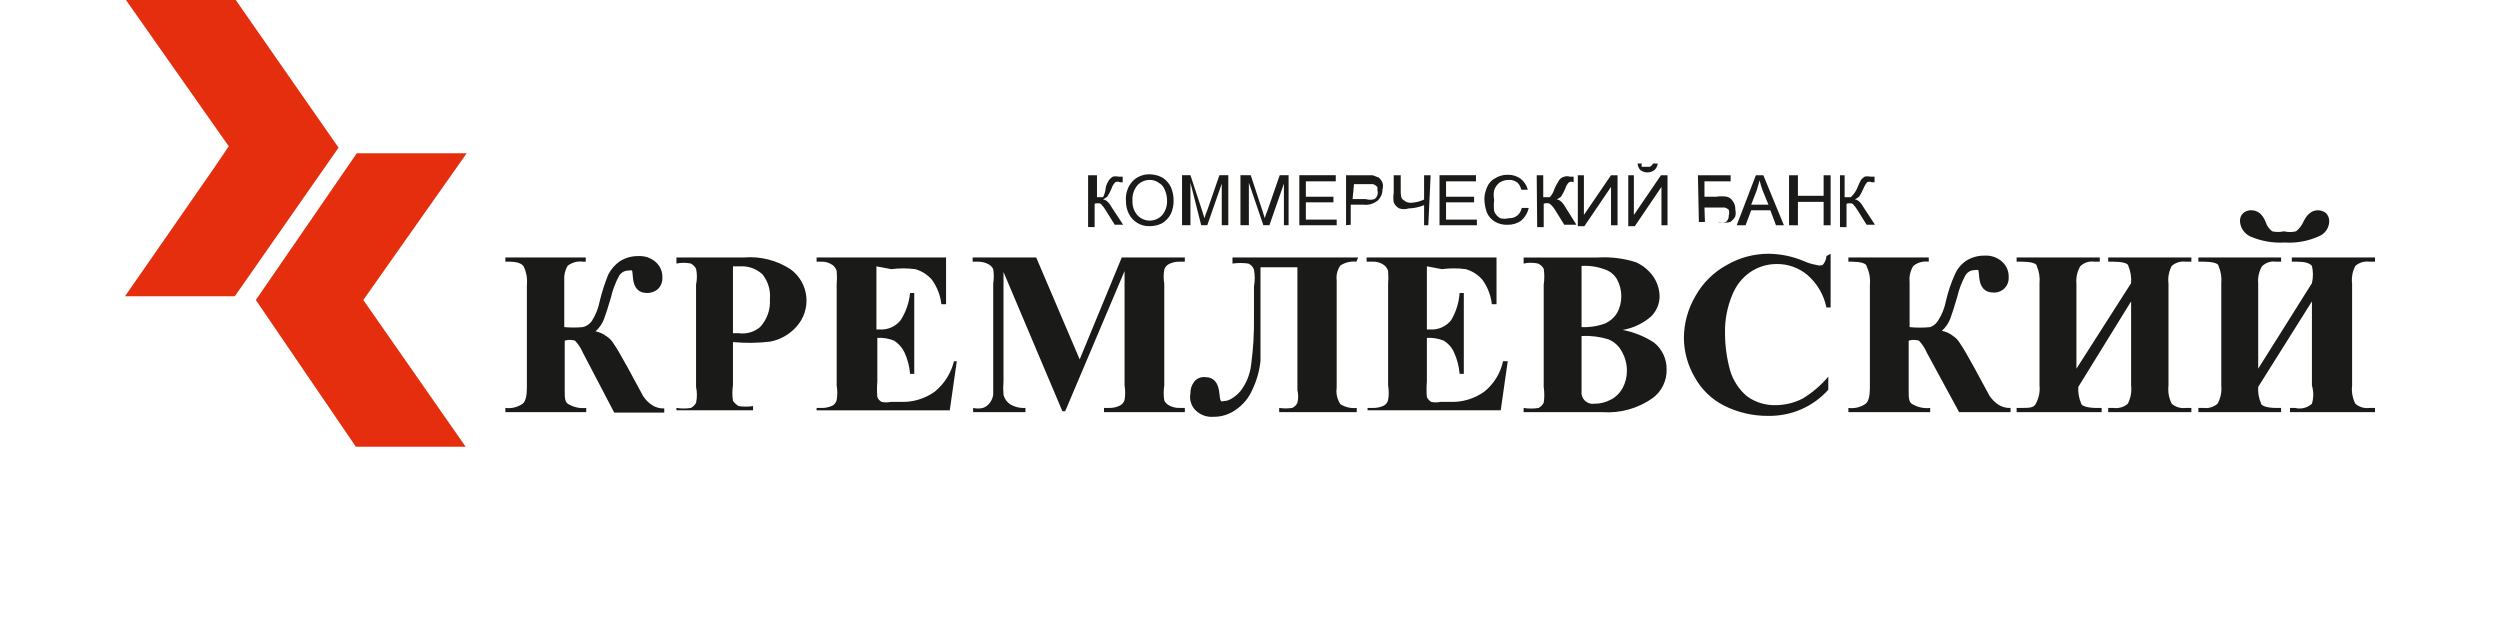
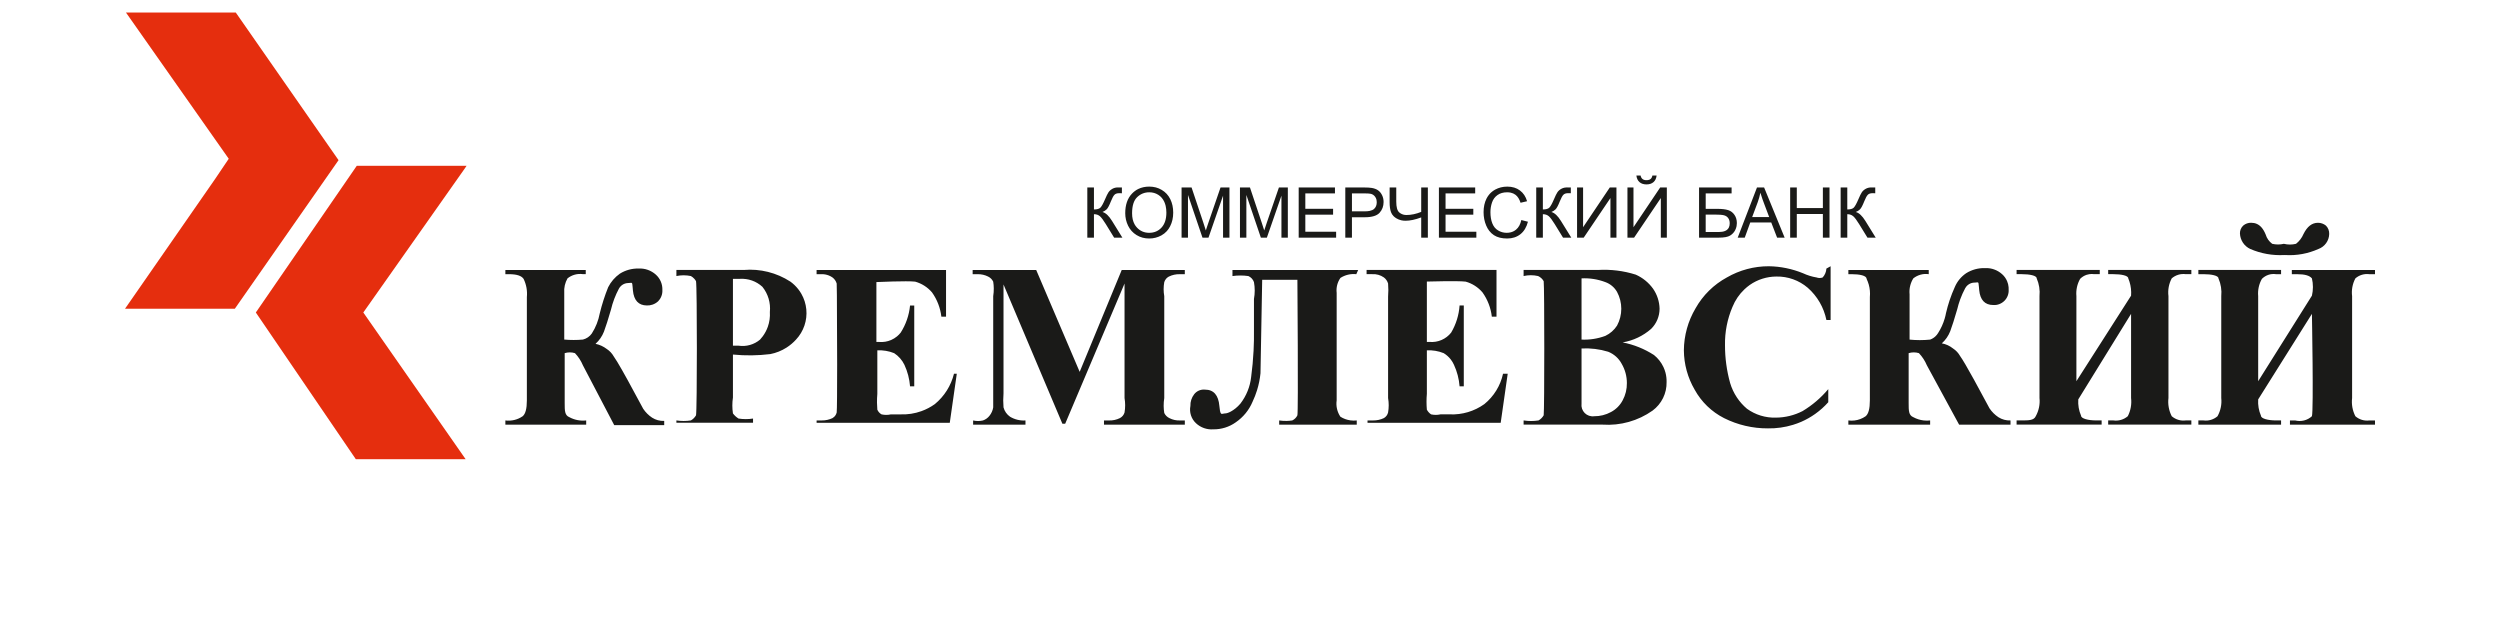
<svg xmlns="http://www.w3.org/2000/svg" viewBox="0 0 200 50">
-   <path fill="#1A1A18" d="M130.71 14.019h-.448v4.075h.523l2.131-3.14v3.065h.486v-4h-.524l-2.168 3.178v-3.178zm1.907-.935h-.374c-.057.113-.149.204-.262.262h-.635c-.032-.084-.032-.177 0-.262h-.337c.01.196.09.381.225.523.161.121.358.187.56.187.203 0 .399-.066.561-.187.146-.139.238-.324.262-.523zm-42.442 2.152c-.09.27-.124.555-.1.839-.005.349.072.695.224 1.009.152.313.392.576.691.755.299.179.643.268.991.254.337.002.67-.075.972-.224.3-.181.545-.439.71-.748.157-.339.234-.71.224-1.084.006-.373-.071-.744-.224-1.084-.15-.307-.383-.566-.673-.748-.311-.165-.657-.255-1.009-.262-.257-.006-.512.04-.75.136s-.454.241-.633.424c-.189.212-.334.461-.423.731zm.835 1.998c-.285-.317-.433-.733-.411-1.159-.02-.229.006-.459.077-.677.071-.218.184-.42.334-.594.126-.131.277-.234.444-.305.167-.071.347-.107.528-.106.255-.005.505.073.71.224.225.121.398.321.486.561.122.27.186.563.187.86.02.436-.127.864-.411 1.196-.126.131-.277.235-.444.307-.167.071-.347.108-.528.108-.182 0-.361-.037-.528-.108-.167-.071-.318-.176-.444-.307zm-3.962-3.215h.71v1.757h.486c.13-.256.207-.536.224-.822.057-.2.146-.389.262-.561.081-.106.183-.195.299-.262.148-.034.301-.034.449 0h.336v.449h-.224c-.058-.029-.122-.045-.187-.045-.065 0-.129.015-.187.045-.14.148-.243.328-.299.523-.094.221-.206.434-.336.635l-.337.224c.262 0 .523.299.748.71l.86 1.308h-.673l-.673-1.084c-.127-.215-.278-.416-.449-.598-.158-.051-.328-.051-.486 0v1.869h-.523v-4.149zm97.906 7.252c.108.455.108.928 0 1.383l-4.299 6.841v-6.804c-.044-.481.06-.964.299-1.383.145-.146.322-.256.516-.321.195-.065.403-.083.606-.053h.411v-.337h-6.617v.337h.411c.636 0 1.197.112 1.197.336.195.447.272.936.224 1.421v8.149c.053.505-.052 1.014-.299 1.458-.152.133-.331.231-.525.289-.193.058-.397.074-.597.047h-.411v.337h6.617v-.337h-.411c-.636 0-1.197-.149-1.197-.374-.177-.412-.253-.861-.224-1.308l4.299-6.841v6.729c.143.476.143.982 0 1.458-.178.163-.395.28-.63.339-.235.059-.481.058-.716-.002h-.411v.337H190v-.337h-.449c-.2.027-.403.011-.597-.047-.193-.058-.372-.157-.524-.289-.23-.449-.321-.957-.262-1.458v-8.149c-.061-.489.03-.985.262-1.421.152-.133.331-.231.524-.289.194-.058.397-.074.597-.047H190v-.337h-6.654v.337h.411c.636 0 1.009.112 1.196.336zm-4.934-2.355c.859.372 1.794.538 2.729.486h.074c.911.055 1.822-.112 2.655-.486.246-.09.461-.252.614-.466.153-.213.239-.468.245-.731.006-.124-.015-.248-.06-.364-.045-.116-.113-.221-.201-.309-.18-.145-.404-.225-.636-.224-.486 0-.86.299-1.159.897-.13.308-.335.578-.598.785-.319.079-.653.079-.972 0-.307.072-.627.072-.934 0-.252-.185-.436-.448-.524-.748-.261-.635-.635-.935-1.159-.935-.232-.007-.459.073-.635.224-.087.081-.155.179-.2.289-.046.11-.067.228-.062.346.01.262.093.515.238.733s.347.391.585.501zm-33.57 1.383v4.299h-.337c-.203-1-.729-1.906-1.495-2.579-.697-.596-1.588-.915-2.505-.897-.762.002-1.506.237-2.131.673-.618.442-1.098 1.052-1.383 1.757-.413.968-.617 2.013-.598 3.065-.002 1.023.137 2.042.411 3.028.239.802.707 1.516 1.346 2.056.672.488 1.488.738 2.318.71.741-.004 1.471-.184 2.131-.523.778-.468 1.472-1.061 2.056-1.757v1.047c-.601.674-1.341 1.21-2.169 1.57-.838.36-1.742.538-2.654.523-1.22.007-2.424-.275-3.514-.822-.997-.505-1.818-1.3-2.355-2.28-.556-.954-.852-2.036-.86-3.14.008-1.185.331-2.345.935-3.365.586-1.042 1.454-1.897 2.504-2.467 1.022-.592 2.184-.902 3.365-.897.937.014 1.862.204 2.729.561.345.16.709.273 1.084.337.157.057.329.057.486 0 .178-.196.283-.446.299-.71l.337-.187zm-106.019.299h6.43v.337h-.224c-.218-.031-.44-.018-.652.04-.212.058-.41.159-.582.296-.202.351-.293.755-.262 1.159v3.738c.497.045.998.045 1.495 0 .287-.071.54-.244.71-.486.313-.49.529-1.036.635-1.607.174-.713.399-1.412.673-2.093.218-.433.539-.805.935-1.084.447-.281.967-.424 1.495-.411.251-.014.503.021.74.105.237.083.456.213.643.381.173.154.309.345.4.558.09.213.133.444.123.675.009.165-.017.329-.074.484-.058.154-.147.295-.262.413-.244.225-.566.346-.897.336-.673 0-1.047-.411-1.121-1.196-.009-.099-.016-.182-.022-.252-.02-.24-.028-.328-.072-.355-.026-.016-.064-.011-.125-.004-.048.006-.111.013-.192.013-.147.008-.289.053-.414.132-.124.079-.227.188-.297.317-.284.531-.498 1.096-.635 1.682-.224.785-.411 1.346-.561 1.757-.145.372-.375.705-.673.972.326.069.632.209.897.411.232.151.425.356.561.598.199.274.573.91 1.121 1.907l1.234 2.28c.187.282.429.523.71.71.289.187.629.278.972.262v.336h-4l-2.505-4.785c-.151-.36-.366-.689-.635-.972-.268-.083-.555-.083-.822 0v4c0 .598 0 .972.374 1.121.411.223.881.315 1.346.262v.336h-6.467v-.336c.487.063.98-.057 1.383-.337.224-.187.337-.598.337-1.271v-8.262c.049-.501-.042-1.005-.262-1.458-.187-.262-.561-.374-1.196-.374h-.262v-.337zm18.206 6.766v3.439c-.063.421-.063.85 0 1.271.122.164.274.304.449.411.384.06.775.06 1.159 0v.337h-6.131v-.187c.384.06.775.06 1.159 0 .172-.097.314-.239.411-.411.09-.419.09-.852 0-1.271v-8.187c.09-.419.09-.852 0-1.271-.097-.172-.239-.314-.411-.411-.382-.08-.777-.08-1.159 0v-.486h5.383c1.315-.112 2.631.217 3.738.935.357.258.655.589.875.971.219.382.355.807.397 1.245.043.439-.009.881-.151 1.298s-.371.799-.672 1.121c-.542.598-1.264 1.005-2.056 1.159-.993.122-1.995.134-2.991.037zm0-6.056v5.346h.449c.305.046.616.026.912-.058.297-.084.572-.23.807-.428.274-.295.485-.642.621-1.022.135-.379.191-.782.165-1.184.074-.726-.141-1.451-.598-2.019-.241-.221-.524-.392-.832-.501-.308-.109-.636-.155-.962-.135h-.561zm11.477 5.047v-5.047l1.196.224c.633-.081 1.274-.081 1.907 0 .524.146.993.445 1.346.86.41.574.668 1.243.748 1.944h.374v-3.738H65.327v.337h.337c.332-.022.662.07.935.262.162.121.28.292.336.486.03.348.03.698 0 1.047v8.112c.066.384.066.775 0 1.159-.023.094-.064.182-.122.259-.058.077-.131.142-.214.19-.269.127-.563.191-.86.187h-.411v.187h10.654l.561-3.925h-.224c-.236.954-.773 1.806-1.533 2.43-.804.577-1.778.866-2.766.822h-.748c-.246.055-.501.055-.748 0-.15-.084-.268-.216-.337-.374-.037-.423-.037-.848 0-1.271V27.028c.46-.025.919.052 1.346.224.354.231.639.554.823.935.251.542.403 1.124.449 1.72h.336v-6.467h-.336c-.075.771-.332 1.514-.748 2.168-.203.257-.466.46-.766.59-.3.131-.628.185-.954.158h-.224zm16.262 2.393l3.364-8.15h5.047v.337h-.411c-.298-.009-.593.056-.86.187-.089.046-.168.109-.233.186-.064.077-.112.166-.141.262-.067.371-.067.751 0 1.121v8.149c-.064.396-.064.8 0 1.196.085.181.231.326.411.411.254.131.537.196.823.187h.411v.337h-6.467v-.337h.411c.297.009.593-.056.86-.187.089-.046.168-.109.233-.186.064-.077.112-.166.141-.262.066-.383.066-.775 0-1.159v-9.159L85.215 32.897h-.224L80.28 21.757v8.71c-.031.373-.031.748 0 1.121.079.304.265.569.523.748.371.223.802.327 1.234.299v.337h-4.187v-.337c.258.061.527.061.785 0 .207-.071.389-.201.523-.374.157-.194.26-.426.299-.673v-8.897c.06-.384.06-.775 0-1.159-.085-.181-.231-.326-.411-.411-.255-.127-.537-.191-.823-.187h-.411v-.337h5.084l3.477 8.15zm20.86-7.514c.376-.243.825-.349 1.271-.299l.149-.337H98.598v.486c.422-.058.849-.058 1.271 0 .104.046.198.112.275.196.078.084.137.182.174.29.081.445.081.901 0 1.346v2.505c.016 1.25-.059 2.499-.225 3.738-.086.776-.383 1.513-.859 2.131-.449.523-.972.785-1.234.785-.055 0-.104.012-.147.022-.161.039-.243.058-.302-.62-.075-.86-.449-1.308-1.159-1.308-.163-.015-.328.011-.478.076-.15.065-.282.168-.382.297-.205.268-.31.598-.299.934-.049.25-.034.508.045.75.079.242.217.46.404.633.185.172.403.304.641.387.238.084.491.117.742.099.642.008 1.271-.188 1.794-.561.598-.407 1.066-.978 1.346-1.645.341-.718.556-1.489.635-2.28v-7.477h2.953v9.832c.08.332.08.677 0 1.009-.085.181-.23.326-.411.411-.347.052-.7.052-1.047 0v.337h6.206v-.337c-.457.052-.919-.053-1.308-.299-.259-.384-.365-.85-.299-1.308v-8.598c-.052-.422.055-.848.299-1.196zm6.915.075v5.047h.225c.326.027.654-.027.954-.158.3-.13.563-.333.765-.59.39-.661.621-1.403.673-2.168h.337v6.467h-.337c-.046-.595-.197-1.178-.448-1.72-.171-.389-.459-.716-.823-.935-.426-.172-.886-.249-1.346-.224v3.477c-.037.423-.037.848 0 1.271.081.15.196.278.337.374.246.055.501.055.748 0h.747c.988.044 1.963-.246 2.767-.822.76-.616 1.288-1.473 1.495-2.43h.374l-.561 3.925h-10.654v-.187h.448c.298.004.592-.06.86-.187.084-.048.157-.113.215-.19.057-.077.099-.165.122-.259.066-.383.066-.775 0-1.159V22.729c.029-.348.029-.699 0-1.047-.057-.194-.175-.365-.337-.486-.272-.191-.602-.284-.934-.262h-.449v-.337h10.393v3.738h-.374c-.08-.701-.338-1.37-.748-1.944-.353-.414-.821-.714-1.346-.86-.633-.081-1.273-.081-1.906 0l-1.197-.224zm18.169 6.093c-.763-.493-1.613-.836-2.505-1.009.846-.143 1.635-.519 2.28-1.084.429-.426.671-1.004.673-1.607-.012-.576-.194-1.135-.523-1.607-.353-.49-.831-.877-1.383-1.121-.978-.309-2.005-.436-3.028-.374h-5.944v.486c.381-.087.777-.087 1.159 0 .189.086.347.23.448.411.063.421.063.85 0 1.271v8.187c.063.421.063.85 0 1.271-.097.172-.239.314-.411.411-.396.064-.8.064-1.196 0v.336h6.318c1.422.097 2.835-.299 4-1.121.355-.263.643-.607.838-1.004.195-.397.292-.835.283-1.276.01-.415-.075-.826-.251-1.202-.175-.376-.434-.707-.758-.966zm-5.795 3.888v-4.411c.72-.037 1.442.051 2.131.262.466.184.851.529 1.084.972.271.465.413.994.412 1.533.008.482-.108.959-.337 1.383-.211.398-.536.724-.935.935-.412.225-.875.34-1.345.336-.137.018-.277.005-.407-.039-.131-.044-.25-.118-.348-.216-.098-.098-.171-.217-.216-.347-.044-.131-.057-.27-.039-.407zm1.907-5.421c-.609.227-1.257.329-1.907.299v-4.897c.65-.034 1.299.068 1.907.299.395.141.727.42.934.785.223.414.339.876.339 1.346 0 .47-.116.932-.339 1.346-.227.357-.551.642-.934.822zm25.869-5.271h-6.43v.337h.262c.635 0 1.196.112 1.196.374.22.453.311.957.262 1.458v8.262c0 .673-.112 1.084-.337 1.271-.403.28-.896.4-1.383.336v.337h6.542v-.337c-.465.053-.934-.038-1.346-.262-.373-.149-.373-.523-.373-1.121v-4c.267-.083.554-.083.822 0 .269.283.484.612.635.972l2.58 4.748h4.112v-.337c-.343.017-.683-.075-.972-.262-.282-.187-.523-.429-.71-.71l-1.234-2.28c-.548-.997-.922-1.632-1.121-1.907-.136-.242-.329-.447-.561-.598-.26-.209-.569-.35-.897-.411.297-.267.528-.6.673-.972.149-.411.336-.972.56-1.757.138-.586.352-1.151.636-1.682.07-.129.172-.238.297-.317.124-.079.266-.124.413-.132.082 0 .144-.007.192-.013.061-.007.099-.012.125.004.044.027.052.115.072.355v.002c.004.049.009.105.015.168l.007.082c.075.785.449 1.196 1.122 1.196.165.011.33-.013.485-.071.154-.058.295-.149.412-.265.117-.117.207-.257.265-.412.058-.155.083-.32.072-.485.009-.232-.033-.462-.124-.675-.09-.213-.227-.404-.4-.558-.187-.168-.405-.298-.643-.381-.237-.083-.489-.119-.74-.105-.528-.013-1.048.13-1.495.411-.395.27-.706.645-.897 1.084-.306.673-.544 1.374-.711 2.094-.106.572-.322 1.117-.635 1.607-.146.242-.37.427-.636.523-.547.055-1.098.055-1.645 0v-3.626c-.044-.445.062-.892.299-1.271.172-.138.37-.238.582-.296.213-.058.434-.071.652-.04v-.337zm16.187 2.056c.036-.472-.041-.946-.224-1.383 0-.224-.561-.336-1.197-.336h-.411v-.337h6.654v.337h-.448c-.2-.027-.404-.011-.597.047-.194.058-.372.157-.525.289-.231.435-.323.931-.261 1.421v8.149c-.06.501.031 1.009.261 1.458.153.133.331.231.525.289.193.058.397.074.597.047h.448v.337h-6.654v-.337h.411c.206.03.416.015.616-.043.2-.058.385-.158.543-.294.23-.449.321-.957.262-1.458v-6.729l-4.224 6.841c-.03.448.047.896.224 1.308 0 .224.561.374 1.196.374h.449v.337h-6.804v-.337h.411c.561 0 .972 0 1.122-.336.247-.444.352-.953.299-1.458v-8.149c.048-.485-.029-.974-.224-1.421 0-.224-.561-.336-1.197-.336h-.411v-.337h6.654v.337h-.448c-.203-.03-.411-.012-.606.053-.194.065-.371.175-.516.321-.239.419-.343.902-.299 1.383v6.804l4.374-6.841zm-75.925-4.636v-4h.673l.935 2.841.187.598c.059-.217.134-.43.224-.635l.972-2.804h.71v4h-.523v-3.327l-1.159 3.327h-.486l-.86-3.402v3.402h-.673zm4.673-4v4h.673v-3.402l1.159 3.402h.486l1.159-3.327v3.327h.374v-4h-.71l-.972 2.804c-.091.206-.166.418-.224.635l-.187-.598-.935-2.841h-.822zm4.71 4v-4h2.916v.486h-2.393v1.234h2.206v.449h-2.206v1.383h2.467v.449h-2.99zm3.738-4v4l.374-.037v-1.607h1.009c.215.028.433.009.639-.056.207-.065.397-.173.558-.318.11-.114.196-.249.254-.396.058-.148.086-.305.082-.464.054-.17.054-.353 0-.523-.068-.158-.17-.298-.299-.411l-.486-.187h-2.131zm1.57 1.907h-1.047l.113-1.196h1.532c.128.048.243.125.337.224.014.087.014.175 0 .262.042.127.043.264.003.392-.041.128-.12.239-.227.319-.231.074-.48.074-.711 0zm5.01 2.094h-.337v-1.607c-.392.162-.81.25-1.233.262-.244.077-.505.077-.748 0-.204-.102-.363-.275-.449-.486-.042-.26-.042-.525 0-.785v-1.383h.561v1.121c0 .449 0 .748.224.86.152.143.352.223.561.224.375-.013.744-.102 1.084-.262v-1.944h.524l-.187 4zm.897-4v4h2.99v-.449h-2.467v-1.383h2.243v-.449h-2.243v-1.234h2.393v-.486h-2.916zm6.579 2.617h.561c-.088.391-.298.744-.598 1.009-.315.227-.696.345-1.084.337-.367.02-.732-.071-1.047-.262-.286-.175-.509-.437-.635-.748-.12-.349-.183-.715-.187-1.084.011-.323.088-.641.224-.935.13-.311.37-.563.673-.71.292-.178.63-.269.972-.262.359-.008.712.096 1.009.299.293.225.503.541.598.897h-.523c-.047-.21-.151-.404-.299-.561-.191-.151-.429-.23-.673-.224-.278-.006-.552.072-.785.224-.189.158-.332.365-.411.598-.054.259-.054.526 0 .785-.042.298-.042.6 0 .897.088.24.261.439.486.561.22.059.452.059.673 0 .135.009.272-.009.4-.054.129-.045.247-.116.347-.207.152-.154.256-.349.299-.561zm1.72-2.617h-.523l.037 4.149h.523v-1.869c.156-.064.331-.064.486 0 .197.169.361.371.486.598l.673 1.084h.972l-.822-1.308c-.225-.411-.486-.71-.748-.71l.337-.224c.13-.202.242-.414.336-.635.056-.196.159-.375.299-.523.058-.029.122-.045.187-.045s.129.015.187.045v-.449h-.299c-.147-.044-.302-.044-.449 0-.107.026-.207.077-.291.148-.085.071-.151.162-.195.263-.116.177-.216.365-.299.561-.07.251-.198.481-.374.673h-.523v-1.757zm2.766 0h.486v3.178l2.169-3.178h.523v4h-.523v-3.065l-2.131 3.14h-.524v-4.075zm9.608 0h2.617v.486h-2.094v1.234h.935c.284-.047.575-.047.86 0 .101.026.197.073.281.138.083.064.153.145.205.236.134.183.2.408.186.636.043.184.043.376 0 .561-.096.182-.237.337-.411.449-.196.049-.397.066-.597.05.088-.005.176-.021.261-.05.075-.064.135-.144.174-.235.039-.091.056-.19.05-.288.044-.146.044-.302 0-.449-.093-.092-.209-.157-.336-.187h-1.608l.038 1.159h-.486l-.075-3.738zm1.982 3.788c-.126.007-.253-.009-.375-.05h.075c.099.025.199.042.3.05zm2.653-3.788l-1.532 4h.71l.448-1.196h1.533l.449 1.196h.635l-1.645-4h-.598zm1.01 2.355h-1.384l.449-1.159.224-.785c.069.292.156.579.262.86l.449 1.084zm1.644 1.645v-4h.711v1.645h2.056v-1.645h.561v4h-.561v-1.869h-2.056v1.869h-.711zm4.449-4h-.374v4.149h.524v-1.869c.158-.051.328-.051.486 0 .17.182.321.383.448.598l.673 1.084H150l-.86-1.308c-.224-.411-.486-.71-.747-.71l.336-.224c.13-.202.243-.414.336-.635.072-.189.173-.366.3-.523.057-.029.121-.045.186-.045s.129.015.187.045h.225v-.449h-.337c-.147-.034-.301-.034-.448 0-.116.067-.218.155-.299.262-.101.18-.189.368-.262.561-.118.315-.311.597-.561.822h-.486v-1.757z" />
-   <path fill="#E52E0E" d="M37.178 12.262h-8.636L20.467 24l8 11.738h8.785L29.065 24l8.112-11.514v.001l.15-.225h-.15zM10 23.701h8.785l8.299-11.888L18.86 0h-8.785l8.224 11.701-1.084 1.607L10 23.701z" />
+   <path fill="#E52E0E" d="M37.178 13.262h-8.635L20.467 25l8 11.738h8.785L29.065 25l8.112-11.514v.001l.15-.225h-.149ZM10 24.701h8.785l8.299-11.888L18.86 1h-8.785l8.224 11.701-1.084 1.608L10 24.701Z" />
+   <path fill="#1A1A18" d="M114.228 14.998h-.531v1.954c-.413.166-.807.249-1.181.249-.176 0-.332-.043-.468-.128-.038-.023-.073-.05-.108-.079-.159-.138-.239-.426-.239-.864V14.999h-.531v1.18c0 .325.036.587.108.788.043.12.111.228.204.322.063.063.138.122.224.175.122.074.254.128.397.16.108.024.222.036.342.036.358 0 .775-.089 1.252-.267v1.618h.531V14.998Zm-7.581 2.174h-2.221v1.366h2.464v.474h-2.995V14.998h2.902v.474h-2.371v1.23h2.221v.471Zm25.632-2.603c-.14.123-.327.184-.558.184-.234 0-.42-.061-.559-.182-.14-.121-.224-.297-.251-.527h.337c.025.124.076.217.152.278.076.06.177.092.305.092.148 0 .26-.03.336-.089.075-.06.126-.153.151-.281h.337c-.027.228-.11.403-.25.525Zm-21.592 1.591c0-.198-.04-.381-.122-.547-.081-.166-.188-.296-.321-.389-.133-.092-.299-.154-.495-.188-.14-.025-.344-.038-.611-.038h-1.514v4.014h.531v-1.632h1.029c.568 0 .96-.118 1.178-.353.217-.237.325-.526.325-.867Zm-.568-.179c.014.06.021.126.021.195 0 .232-.072.411-.216.54-.083.073-.198.125-.347.156-.11.023-.238.035-.384.035h-1.037v-1.435h1.026c.241 0 .406.013.496.036.139.038.25.118.335.237.05.07.085.148.106.235Zm-8.981 2.454c.046-.145.116-.36.214-.644l.961-2.792h.714v4.014h-.512v-3.358l-1.166 3.358h-.479l-1.161-3.417v3.417h-.512V14.999h.8l.95 2.842c.087.264.151.463.191.594Zm-7.281-1.425c0-.4-.078-.761-.233-1.077-.156-.315-.384-.562-.681-.738-.298-.179-.632-.267-1.002-.267-.327 0-.62.064-.877.189-.189.092-.358.218-.509.377-.357.376-.536.897-.536 1.563 0 .353.076.687.229 1.002.154.315.379.565.677.747.297.184.635.274 1.013.274.349 0 .674-.083.975-.248.165-.091.309-.205.433-.342.102-.113.191-.243.265-.389.164-.32.246-.685.246-1.092Zm-.604-.536c.038.164.057.342.057.534 0 .517-.129.915-.386 1.196-.258.281-.588.421-.987.421-.393 0-.719-.139-.979-.417-.071-.075-.132-.158-.184-.249-.138-.244-.207-.541-.207-.894 0-.605.136-1.035.407-1.294.271-.259.594-.388.97-.388.265 0 .504.068.717.202.212.133.374.322.484.566.045.1.081.207.108.321Zm3.3 1.695.128-.378.961-2.792h.714v4.014h-.512v-3.358l-1.166 3.358h-.479l-1.161-3.417v3.417h-.512V14.999h.8l.95 2.842c.087.264.151.463.191.594l.086-.266Zm-8.021-1.422c-.093.088-.204.159-.334.212.26.071.515.31.766.718l.827 1.336h-.66l-.67-1.09c-.185-.301-.339-.508-.463-.62-.124-.111-.285-.168-.482-.168v1.878h-.531V14.999h.531v1.758c.243 0 .414-.047.513-.141.098-.096.224-.32.377-.679.055-.13.105-.241.15-.333.046-.095.088-.169.125-.224.047-.069.106-.133.178-.189.04-.03.083-.059.13-.085.132-.074.28-.111.44-.111.204 0 .312.002.323.005v.46l-.107-.002-.106-.003c-.09 0-.168.012-.234.035-.058.021-.105.05-.144.089-.084.082-.18.257-.287.524-.135.34-.249.555-.343.643Zm54.24 2.265-1.643-4.014h-.571l-1.541 4.014h.563l.441-1.216h1.678l.469 1.216h.604Zm-1.657-2.759.419 1.111h-1.36l.44-1.178c.093-.254.165-.51.216-.767.04.142.095.309.163.501l.122.332Zm2.629.393h2.086V14.998h.531v4.014h-.531v-1.892h-2.086v1.892h-.531V14.998h.531v1.647Zm-4.848.831c-.031-.101-.076-.195-.135-.283-.126-.188-.293-.315-.502-.383-.209-.067-.491-.102-.845-.102h-.958v-1.237h2.072v-.474h-2.604v4.014h1.571c.432 0 .737-.056.915-.167.178-.11.313-.255.403-.431.053-.103.091-.21.113-.322.015-.08.023-.162.023-.246 0-.132-.017-.255-.053-.369Zm-.642-.033c.082.11.123.25.123.416 0 .128-.021.238-.064.331-.035.076-.086.142-.151.194-.097.078-.226.13-.388.155-.078.013-.164.02-.257.02h-1.062V17.166h.709c.352 0 .602.018.748.055.146.037.26.111.342.223Zm10.211-.484c.26.071.515.31.767.717l.826 1.337h-.66l-.67-1.09c-.185-.301-.339-.508-.463-.62-.073-.065-.159-.112-.257-.14-.069-.019-.144-.028-.225-.028v1.878h-.531V14.999h.531v1.758c.243 0 .414-.047.513-.141.098-.096.224-.32.377-.679.111-.263.202-.448.275-.557.073-.107.175-.2.309-.274.132-.074.28-.111.44-.111.204 0 .312.002.323.005v.46l-.107-.002-.106-.003c-.17 0-.296.041-.378.124-.084.082-.18.257-.287.524-.135.34-.249.555-.343.643-.055.053-.117.1-.186.14-.046.026-.095.051-.148.072Zm-17.787-1.961v3.179l2.136-3.179h.533v4.014h-.481v-3.17l-2.139 3.17h-.531V14.998h.482Zm-6.233 1.749c-.093.088-.204.159-.334.212.26.071.515.31.766.718l.827 1.336h-.66l-.67-1.09c-.185-.301-.339-.508-.463-.62-.124-.111-.285-.168-.482-.168v1.878h-.531V14.999h.531v1.758c.243 0 .414-.047.513-.141.098-.096.224-.32.377-.679.111-.263.202-.448.275-.557.073-.107.175-.2.309-.274.086-.049.179-.081.278-.098.052-.009.107-.014.162-.014.204 0 .312.002.323.005v.46l-.107-.002-.106-.003c-.17 0-.296.041-.378.124-.084.082-.18.257-.287.524-.135.34-.249.555-.343.643Zm-3.588 1.839c.16-.041.303-.113.429-.218.206-.171.346-.425.419-.766l.53.135c-.112.436-.312.769-.601.998-.29.229-.643.344-1.061.344-.433 0-.785-.088-1.056-.264-.144-.095-.27-.211-.378-.35-.094-.121-.175-.26-.241-.416-.142-.334-.212-.692-.212-1.076 0-.418.08-.781.239-1.094.098-.189.221-.35.367-.484.095-.086.2-.161.315-.225.295-.161.62-.242.974-.242.402 0 .74.102 1.013.308.274.204.465.49.572.861l-.522.123c-.093-.292-.228-.505-.405-.638-.11-.082-.237-.14-.382-.171-.089-.019-.184-.029-.286-.029-.308 0-.566.074-.773.222-.208.147-.353.347-.437.596-.084.249-.126.506-.126.77 0 .342.049.641.148.894.1.255.255.445.465.57.21.126.437.19.682.19.116 0 .225-.013.327-.039Zm-2.992-1.414h-2.221v1.366h2.464v.474h-2.995V14.998h2.902v.474h-2.371v1.23h2.221v.471Zm8.782-2.174v3.179l2.136-3.179h.533v4.014h-.481v-3.17l-2.139 3.17h-.531V14.998h.482Zm58.306 8.655c.108-.454.108-.928 0-1.383-.187-.224-.56-.337-1.196-.336h-.411v-.337H190v.337h-.449c-.2-.026-.403-.011-.597.047-.193.059-.372.156-.524.289-.232.436-.323.933-.262 1.421v8.149c-.059.501.032 1.009.262 1.458.152.132.331.231.524.289.194.058.397.074.597.047H190v.337h-6.804v-.337h.411c.235.059.481.06.716.002s.452-.176.63-.339c.143-.477 0-8.188 0-8.188l-4.299 6.842c-.029.446.047.896.224 1.308 0 .225.561.374 1.197.374h.411v.337h-6.617v-.337h.411c.2.027.404.011.597-.047.194-.059.373-.157.525-.289.247-.444.352-.953.299-1.458v-8.149c.048-.484-.029-.975-.224-1.421 0-.224-.561-.336-1.197-.336h-.411v-.337h6.617v.337h-.411c-.203-.03-.411-.012-.606.053-.194.066-.371.176-.516.321-.239.419-.343.902-.299 1.383v6.805l4.299-6.842Zm-2.205-3.252c-.935.053-1.87-.113-2.729-.485-.238-.11-.44-.284-.585-.503-.145-.219-.228-.473-.238-.733-.005-.118.016-.236.062-.346.045-.11.113-.208.2-.289.176-.151.403-.231.635-.225.332 0 .604.121.825.371.128.144.238.332.334.565.088.3.272.562.524.748.307.072.627.072.934 0 .319.079.653.079.972 0 .263-.207.468-.477.598-.785.299-.598.673-.897 1.159-.897.232-.001.456.079.636.225.088.088.156.192.201.309.045.116.066.24.06.364-.006.263-.092.517-.245.731-.153.214-.368.376-.614.466-.833.374-1.744.541-2.655.485h-.074Zm-36.299 5.196v-4.299l-.337.188c-.016.265-.121.515-.299.71-.157.058-.329.058-.486 0-.375-.062-.739-.176-1.084-.336-.867-.355-1.792-.547-2.729-.561-1.181-.005-2.343.305-3.365.896-1.05.57-1.918 1.426-2.504 2.468-.604 1.02-.927 2.181-.935 3.364.008 1.105.304 2.187.86 3.141.537.98 1.358 1.774 2.355 2.28 1.09.547 2.294.828 3.514.821.677.012 1.35-.084 1.995-.281.223-.068.443-.148.659-.241.397-.173.774-.386 1.125-.636.381-.271.731-.584 1.044-.935v-1.047c-.584.696-1.278 1.289-2.056 1.757-.66.339-1.39.518-2.131.523-.83.027-1.646-.223-2.318-.71-.311-.263-.581-.566-.804-.901-.236-.354-.419-.743-.542-1.155-.274-.985-.413-2.005-.411-3.027-.019-1.053.185-2.098.598-3.065.215-.532.541-1.011.954-1.402.134-.128.277-.246.429-.354.625-.436 1.369-.671 2.131-.673.917-.019 1.808.301 2.505.896.766.673 1.292 1.579 1.495 2.579h.337Zm-99.589-4h-6.43v.336h.261c.334 0 .596.031.796.099.181.061.311.151.4.275.22.453.311.957.262 1.458v8.262c0 .674-.112 1.084-.336 1.272-.403.279-.896.399-1.383.336v.336h6.465v-.336c-.465.053-.935-.039-1.346-.262-.374-.15-.374-.524-.374-1.122v-4c.267-.083.554-.083.822 0 .269.283.484.611.635.972l2.505 4.785h4v-.336c-.343.016-.683-.075-.972-.262-.281-.188-.523-.429-.71-.71l-1.234-2.28c-.349-.634-.627-1.121-.835-1.464-.119-.195-.214-.343-.286-.442-.136-.242-.329-.447-.561-.598-.265-.202-.571-.342-.897-.411.298-.268.528-.601.673-.972.15-.411.337-.973.561-1.758.138-.586.352-1.15.636-1.682.038-.069.085-.134.141-.191.047-.048.099-.091.156-.127.125-.079.267-.124.414-.132.081 0 .144-.007.192-.013.061-.007.099-.012.125.004.044.027.052.115.072.355l.022.252c.075.784.449 1.195 1.122 1.195.152.005.302-.018.443-.066.167-.057.322-.148.454-.271.052-.054.099-.111.14-.174.049-.074.09-.154.122-.239.058-.154.084-.318.075-.483.009-.233-.034-.463-.124-.677-.091-.213-.227-.403-.4-.558-.187-.168-.406-.297-.643-.381-.237-.084-.489-.119-.74-.105-.528-.013-1.048.131-1.495.411-.396.279-.717.651-.935 1.084-.274.682-.498 1.38-.673 2.094-.106.571-.322 1.117-.635 1.607-.17.242-.423.415-.71.486-.497.045-.998.045-1.495 0v-3.738c-.031-.404.061-.808.262-1.159.172-.137.37-.237.582-.296.213-.058.434-.071.652-.04h.224v-.337Zm11.775 10.205v-3.439c.996.098 1.998.086 2.991-.037.464-.091.904-.268 1.298-.52.278-.178.533-.393.758-.64.301-.322.53-.704.672-1.121.142-.417.194-.86.151-1.298-.042-.438-.178-.863-.397-1.245-.151-.263-.34-.501-.559-.709-.099-.094-.205-.182-.316-.263-1.107-.718-2.423-1.047-3.738-.934h-5.383v.486c.382-.08.777-.08 1.159 0 .104.059.198.134.276.222.051.058.096.121.135.189.09.419.09 10.31 0 10.729-.097.172-.239.314-.411.411-.384.06-.775.06-1.159 0v.186h6.131v-.336c-.384.06-.775.06-1.159 0-.175-.106-.327-.247-.449-.41-.063-.422-.063-.851 0-1.272Zm0-4.149v-5.346l.562-.001c.326-.019.654.026.962.135.308.109.591.28.832.501.458.568.672 1.293.598 2.019.026.401-.03.805-.165 1.184-.096.271-.232.525-.401.756-.068.093-.142.182-.22.267-.235.198-.51.344-.807.428-.296.084-.607.104-.912.058h-.449Zm11.477-5.088v4.789l.224.002c.326.027.654-.027.954-.157.172-.075.333-.174.476-.293.106-.089.203-.188.29-.298.207-.324.374-.671.499-1.032.127-.366.211-.747.249-1.136h.336v6.468h-.336c-.046-.597-.198-1.179-.449-1.721-.183-.381-.468-.704-.822-.935-.427-.172-.886-.249-1.346-.225v3.478c-.021.233-.029.467-.028.7.002.19.011.381.028.57.069.158.187.29.337.374.247.056.502.056.748 0h.748c.581.025 1.157-.064 1.697-.259.378-.137.738-.325 1.069-.562.76-.624 1.297-1.477 1.533-2.431h.224l-.561 3.926h-10.654v-.188h.411c.297.004.591-.06.86-.186.05-.029.097-.065.138-.105.027-.026.053-.055.076-.085.058-.077.099-.165.122-.259.054-.316.04-6.88.016-9.376-.005-.533-.011-.881-.016-.942-.056-.194-.174-.365-.336-.486-.18-.126-.385-.209-.599-.244-.11-.018-.223-.024-.336-.018h-.337v-.337h10.356v3.738h-.374c-.08-.701-.338-1.37-.748-1.944-.353-.415-.822-.714-1.346-.86-.633-.08-3.103.034-3.103.034Zm19.626-.968-3.364 8.15-3.478-8.15h-5.084v.337h.411c.286-.004.568.06.823.188.18.085.326.23.411.411.028.177.043.354.045.532.003.209-.012.419-.045.626v8.898c-.039.247-.142.478-.299.673-.134.173-.316.303-.523.374-.258.061-.527.061-.785 0v.337h4.188v-.337c-.432.028-.863-.076-1.234-.299-.258-.179-.444-.444-.523-.748-.031-.374-.031-.749 0-1.122v-8.71l4.71 11.14h.224l4.748-11.215v9.159c.066.384.066.776 0 1.159-.029.096-.077.185-.141.262-.064.077-.143.14-.232.186-.267.132-.562.196-.86.188h-.411v.337h6.467v-.337h-.411c-.286.008-.569-.056-.823-.188-.18-.085-.326-.23-.411-.41-.03-.185-.046-.373-.048-.56-.002-.213.014-.426.048-.636v-8.149c-.067-.371-.067-.751 0-1.122.029-.096.077-.184.141-.262.043-.052.093-.097.148-.136.027-.019.055-.035.084-.05.267-.131.562-.195.86-.188h.411v-.337H89.738Zm18.767.337c-.446-.05-.895.057-1.271.299-.244.349-.351.774-.301 1.196v8.598c-.066.458.04.925.299 1.309.245.155.519.254.802.293.167.023.337.025.506.006v.337h-6.206v-.337c.202.03.406.043.609.038.147-.004.293-.017.438-.038.181-.085.326-.231.411-.411.08-.332 0-10.841 0-10.841h-2.817l-.136 7.477c-.046.461-.138.915-.275 1.356-.097.315-.218.624-.36.924-.28.667-.748 1.238-1.346 1.646-.523.373-1.151.568-1.794.56-.251.018-.504-.015-.742-.099-.238-.083-.456-.216-.641-.388-.187-.173-.326-.391-.404-.633-.079-.242-.094-.5-.045-.75-.011-.336.094-.666.299-.934.1-.13.232-.233.382-.298.15-.065.315-.092.478-.076.71 0 1.084.448 1.159 1.308.059.678.141.659.302.62l.081-.017c.021-.003.043-.005.066-.005.116 0 .284-.052.473-.155.238-.129.511-.339.76-.63.477-.618.774-1.355.86-2.131.094-.698.158-1.4.194-2.103.028-.544.038-1.089.031-1.635V23.916c.081-.445.081-.901 0-1.347-.037-.106-.096-.206-.174-.29-.077-.084-.171-.149-.275-.195-.422-.059-.849-.059-1.271 0v-.486h10.056l-.149.337Zm5.644 5.42v-4.83s2.47-.073 3.103.005c.525.146.993.446 1.346.86.41.574.668 1.243.748 1.944h.374v-3.738h-10.393v.337h.449c.332-.021.662.071.934.262.162.121.28.292.337.486.029.348.029.699 0 1.047v8.112c.066.384.066.776 0 1.159-.023.094-.065.182-.122.259-.058.077-.131.142-.215.19-.268.128-.562.191-.86.188h-.448v.186h10.654l.561-3.925h-.374c-.207.957-.735 1.814-1.495 2.431-.804.575-1.779.865-2.767.821h-.747c-.247.056-.502.056-.748 0-.141-.096-.256-.224-.337-.374-.037-.423-.037-.848 0-1.27v-3.478c.46-.024.92.053 1.346.225.216.131.406.3.56.496.105.134.194.281.263.438.125.271.225.551.3.838.075.289.125.584.148.882h.337v-6.467h-.337c-.052.766-.283 1.507-.673 2.168-.202.257-.465.46-.765.59-.3.132-.628.185-.954.158h-.225Zm15.664.038c.892.173 1.742.517 2.505 1.009.324.26.583.59.758.963.068.145.122.296.163.449.064.245.094.498.088.753.009.443-.088.88-.283 1.277-.195.397-.483.741-.838 1.004-1.165.823-2.578 1.219-4 1.122h-6.318v-.336c.396.064.8.064 1.196 0 .172-.097.314-.239.411-.411.063-.421.063-10.308 0-10.729-.101-.182-.259-.325-.448-.411-.382-.087-.778-.087-1.159 0v-.486h5.944c1.023-.061 2.05.065 3.028.374.552.245 1.03.632 1.383 1.122.329.473.511 1.032.523 1.608-.002.604-.244 1.182-.673 1.607-.645.565-1.434.941-2.28 1.084Zm-3.29.485v4.411c-.018.137-.005.276.039.407.045.131.118.249.216.348.098.098.217.172.348.216.13.044.27.058.407.039.47.004.933-.111 1.345-.336.399-.211.724-.537.935-.936.229-.424.345-.9.337-1.383.001-.539-.141-1.067-.412-1.533-.233-.442-.618-.787-1.084-.972-.689-.211-1.411-.299-2.131-.262Zm0-.71c.65.029 1.298-.072 1.907-.299.383-.182.707-.467.934-.822.223-.414.339-.876.339-1.346 0-.471-.116-.933-.339-1.347-.207-.365-.539-.643-.934-.785-.608-.23-1.257-.333-1.907-.299v4.897Zm21.346-5.57h6.43v.336c-.109-.016-.218-.021-.327-.015-.109.007-.218.025-.325.055-.212.058-.41.158-.582.296-.114.183-.198.381-.249.588-.056.222-.073.453-.05.684v3.626c.547.055 1.098.055 1.645 0 .159-.058.304-.147.425-.262.081-.077.152-.165.211-.262.231-.36.409-.752.529-1.162.043-.145.078-.294.106-.444.079-.341.174-.677.284-1.008.123-.369.266-.731.427-1.087.191-.439.502-.814.897-1.084.447-.28.967-.424 1.495-.411.145-.008.29.001.433.025.104.018.207.045.307.08.238.083.456.213.643.381.173.154.31.345.4.559.066.154.106.317.12.483.005.064.006.128.004.192.011.165-.014.33-.072.484-.058.155-.148.295-.265.412-.117.116-.258.207-.412.266-.155.059-.32.083-.485.071-.673 0-1.047-.41-1.122-1.195l-.007-.082-.015-.168c-.012-.141-.019-.229-.032-.283-.009-.04-.022-.062-.04-.074-.026-.016-.064-.011-.125-.004l-.093.01-.099.003c-.147.009-.289.054-.413.132-.074.047-.139.103-.195.169-.039.046-.073.096-.102.148-.155.29-.29.591-.402.899-.093.256-.171.517-.234.782-.224.785-.411 1.347-.56 1.758-.145.372-.376.705-.673.972.328.059.637.202.897.411.232.15.425.355.561.598.199.275.573.91 1.121 1.907l1.234 2.28c.187.28.428.522.71.71.289.186.629.277.972.262v.336h-4.112l-2.58-4.748c-.151-.36-.366-.688-.635-.972-.268-.083-.555-.083-.822 0v4c0 .599 0 .972.373 1.122.258.14.538.228.825.261.172.021.347.021.521.001v.336h-6.542v-.336c.322.042.648.004.947-.108.153-.057.3-.133.436-.228.225-.188.337-.598.337-1.272v-8.262c.033-.341.002-.683-.091-1.009-.044-.153-.101-.304-.171-.449 0-.262-.561-.374-1.196-.374h-.262v-.337Zm22.625 1.768c.002.096-.001.191-.008.287l-4.374 6.842v-6.805c-.044-.48.06-.963.299-1.383.145-.145.322-.256.516-.321.072-.023.145-.041.219-.052.128-.02.259-.021.387-.001h.448v-.337h-6.654v.337h.411c.636 0 1.197.112 1.197.336.195.447.272.937.224 1.421v8.149c.053.505-.052 1.014-.299 1.458-.15.336-.561.336-1.122.336h-.411v.337h6.804v-.337h-.449c-.635 0-1.196-.15-1.196-.374-.177-.412-.254-.86-.224-1.308l4.224-6.842v6.729c.059.501-.032 1.009-.262 1.458-.158.136-.343.236-.543.294-.2.058-.41.073-.616.043h-.411v.337h6.654v-.337h-.448c-.2.027-.404.011-.597-.047-.194-.059-.372-.157-.525-.289-.23-.449-.321-.957-.261-1.458v-8.149c-.062-.489.03-.985.261-1.421.069-.06.144-.112.222-.158.095-.055.197-.099.303-.131.193-.058.397-.073.597-.047h.448v-.337h-6.654v.337h.411c.636 0 1.197.112 1.197.336.146.349.224.721.232 1.096Z" />
</svg>
